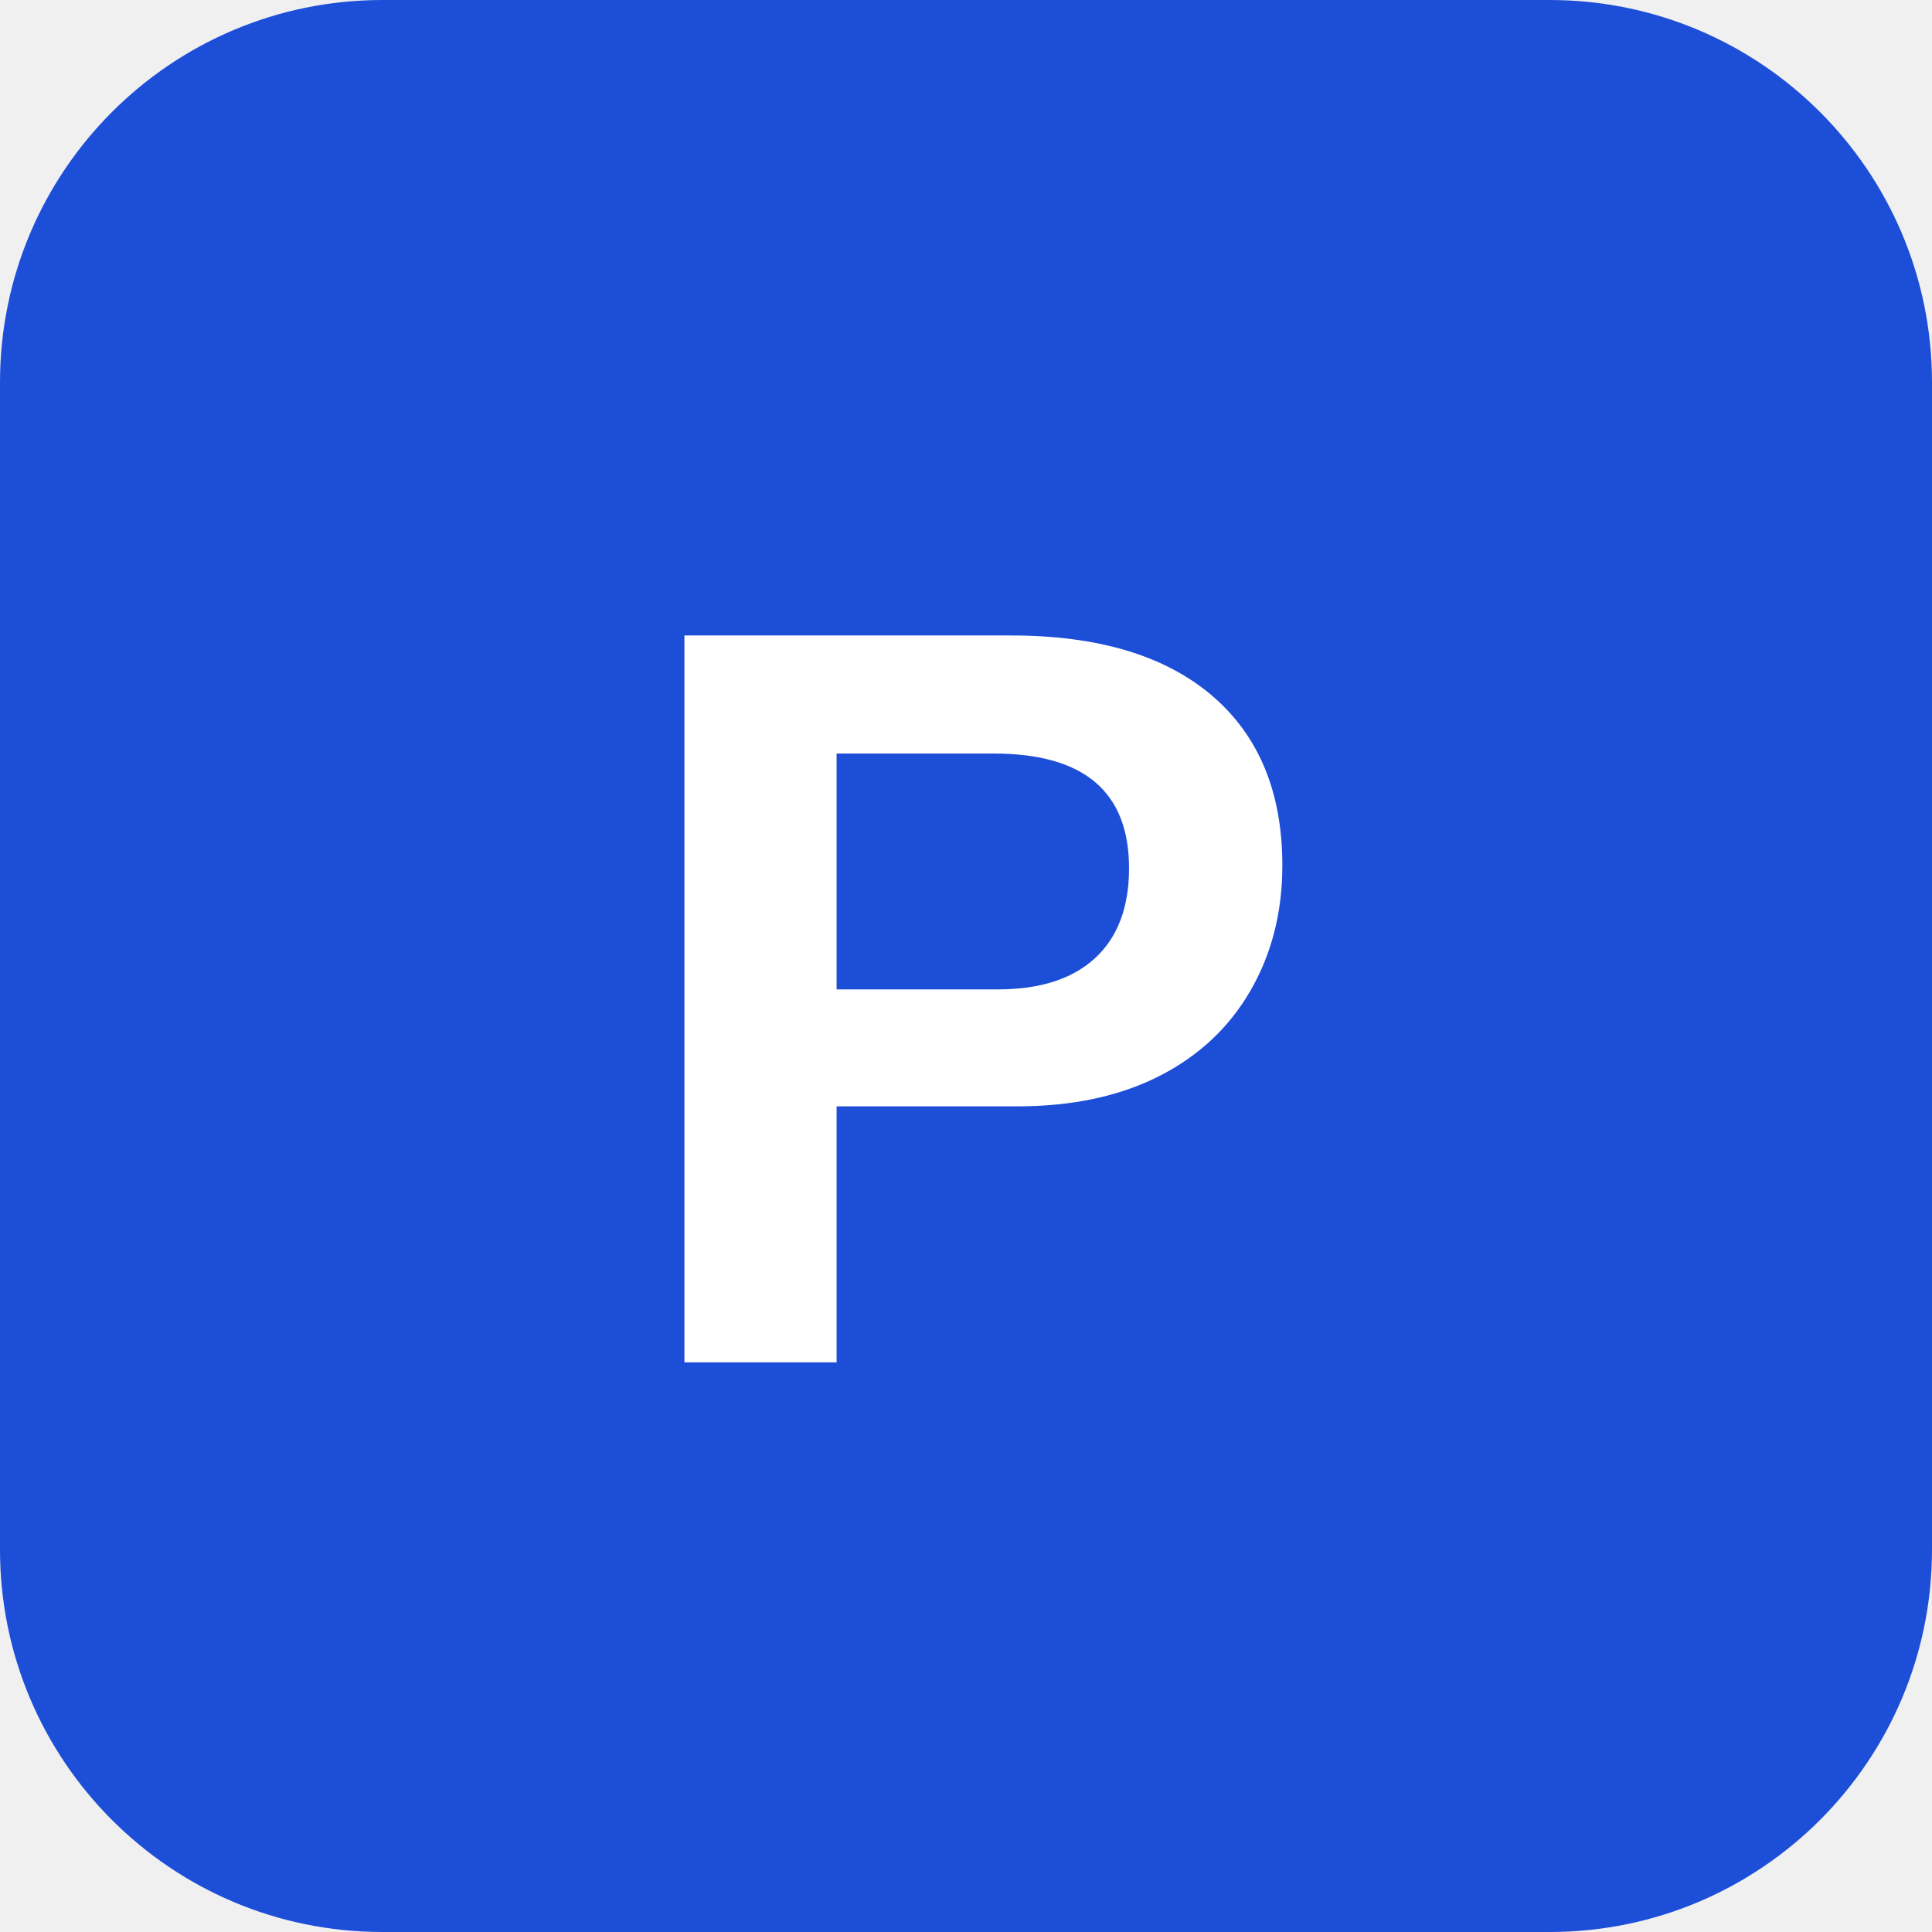
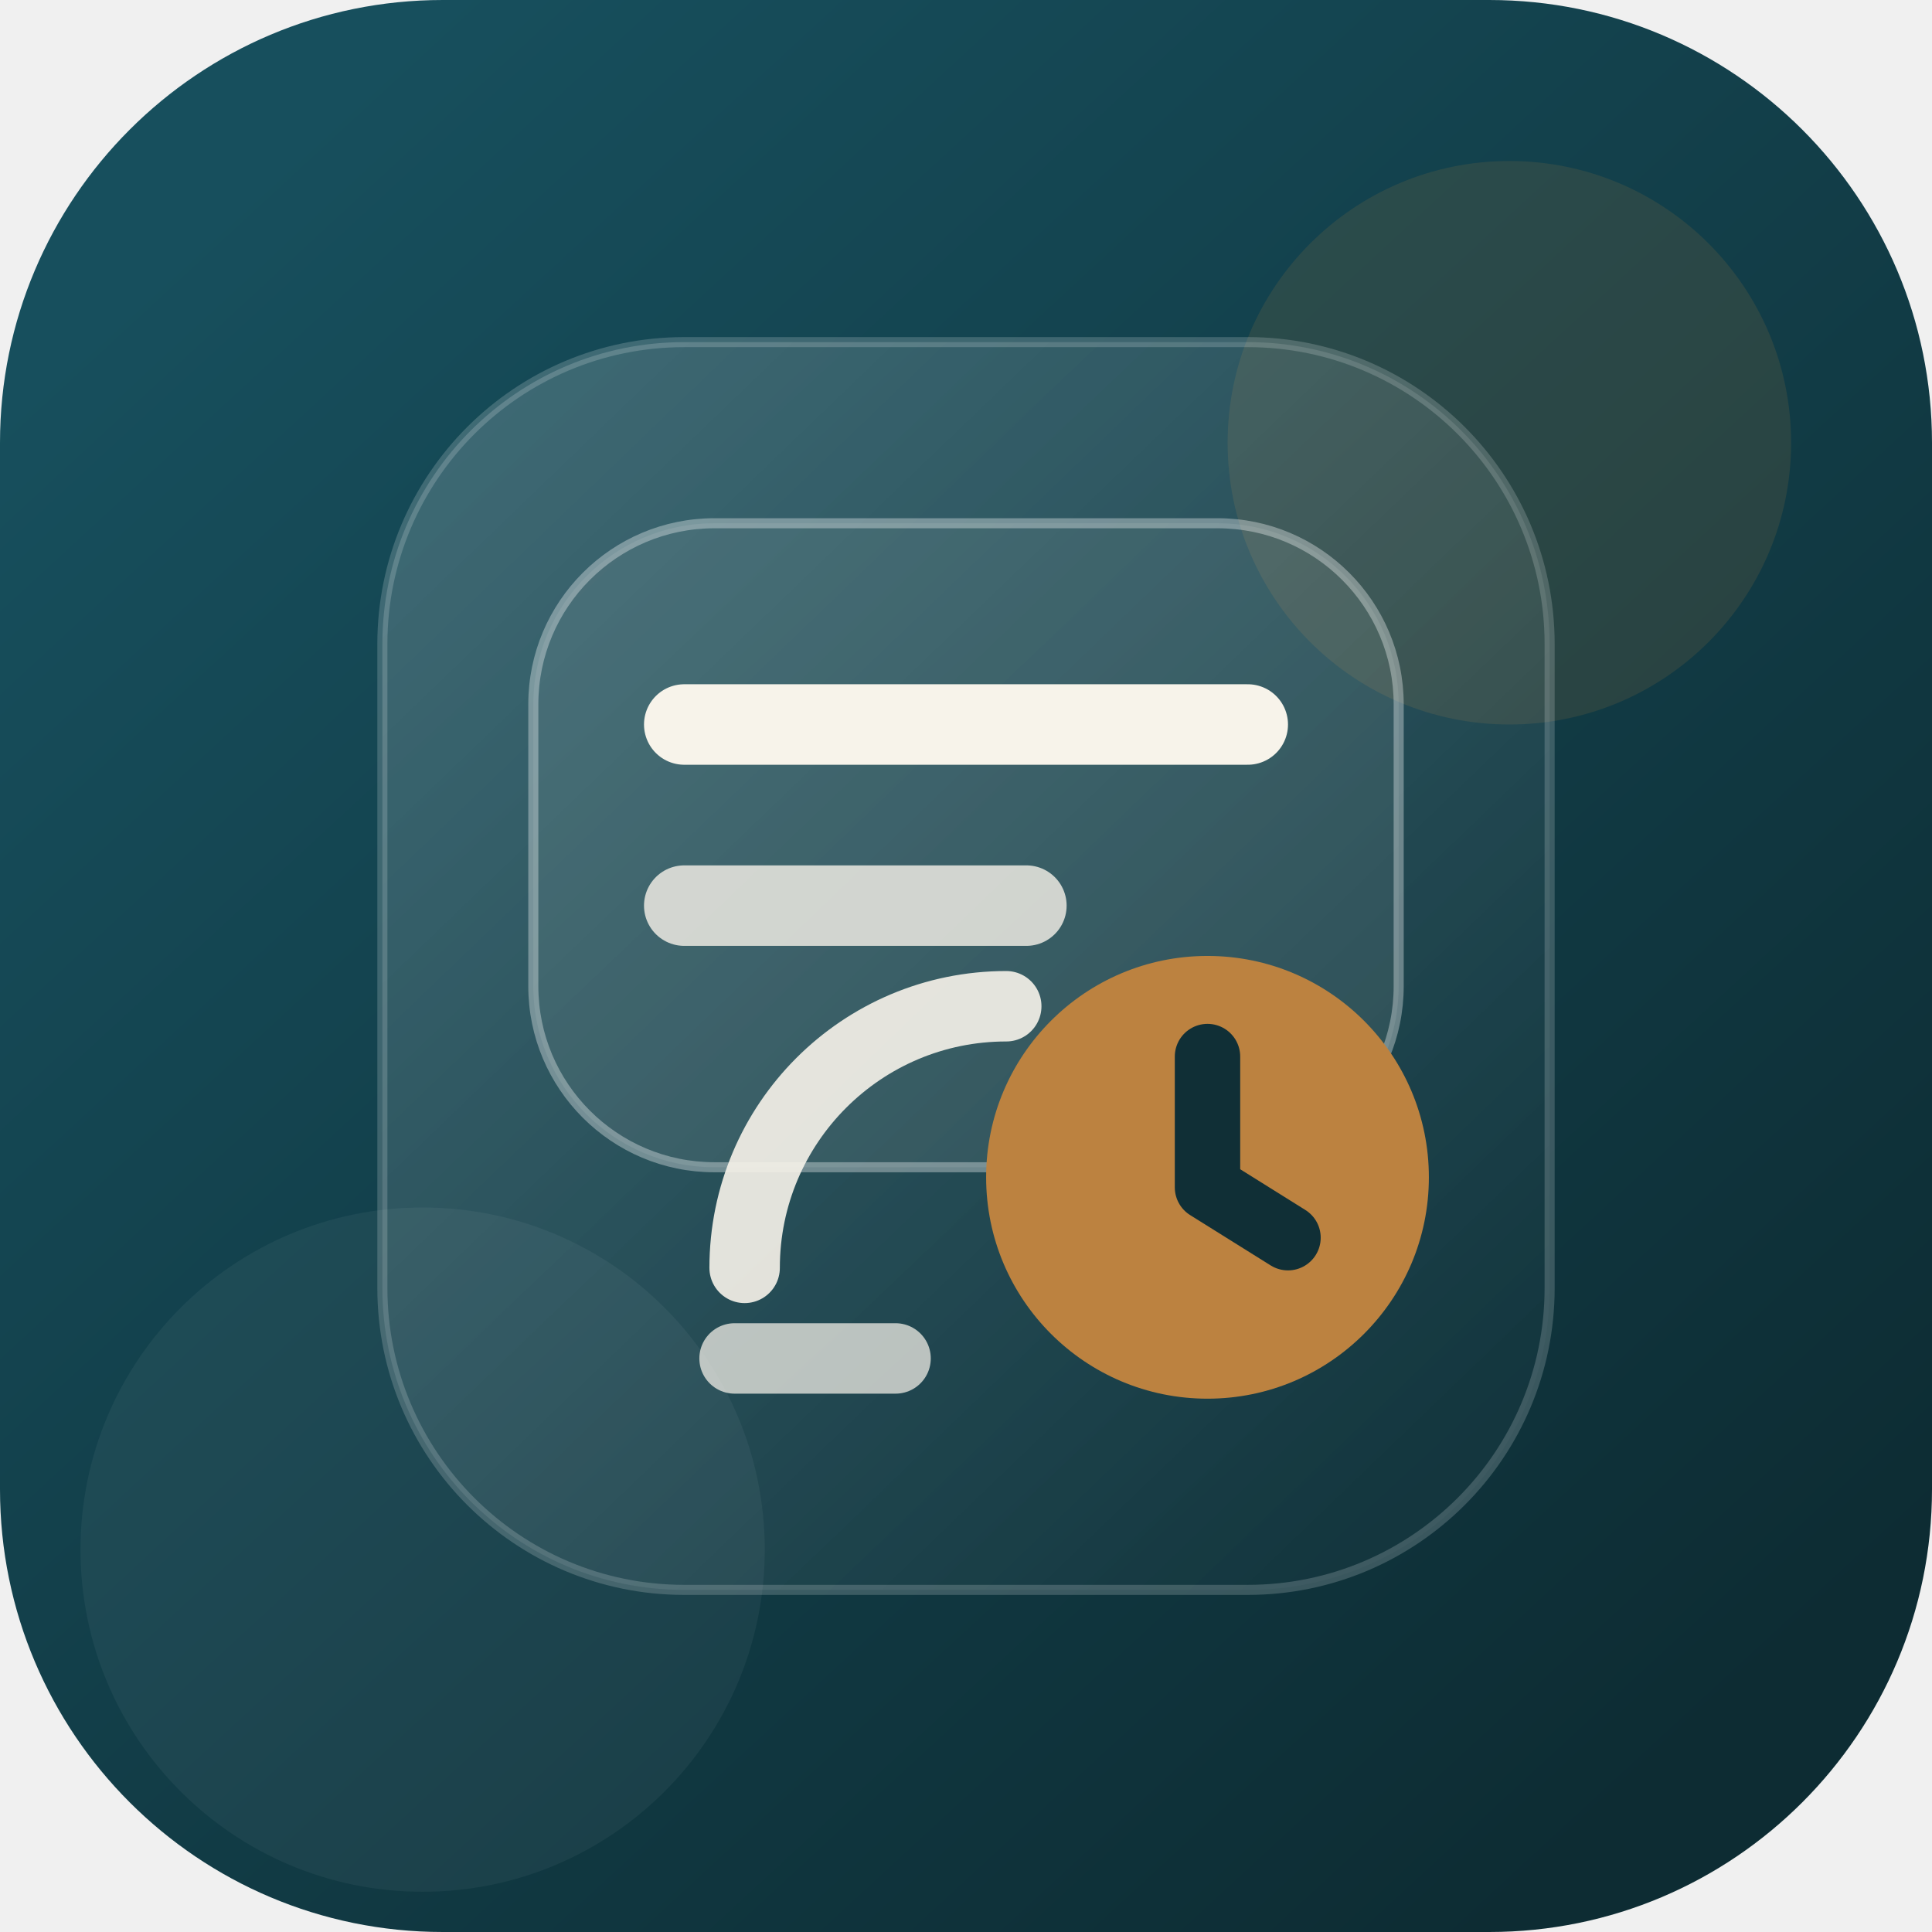
- <svg xmlns="http://www.w3.org/2000/svg" width="192" height="192">
-   <rect width="192" height="192" rx="38" fill="#1d4ed8" />
-   <text x="50%" y="55%" dominant-baseline="middle" text-anchor="middle" font-family="Arial,sans-serif" font-size="105" font-weight="bold" fill="white">P</text>
+ <svg xmlns="http://www.w3.org/2000/svg" width="192" height="192" viewBox="0 0 192 192" fill="none">
+   <defs>
+     <linearGradient id="bg192" x1="24" y1="18" x2="168" y2="174" gradientUnits="userSpaceOnUse">
+       <stop stop-color="#174F5D" />
+       <stop offset="1" stop-color="#0D2C33" />
+     </linearGradient>
+     <linearGradient id="glass192" x1="42" y1="38" x2="142" y2="142" gradientUnits="userSpaceOnUse">
+       <stop stop-color="white" stop-opacity=".18" />
+       <stop offset="1" stop-color="white" stop-opacity=".02" />
+     </linearGradient>
+   </defs>
+   <rect width="192" height="192" rx="44" fill="url(#bg192)" />
+   <circle cx="150" cy="44" r="28" fill="#BC8240" fill-opacity=".14" />
+   <circle cx="42" cy="154" r="34" fill="white" fill-opacity=".05" />
+   <rect x="38" y="34" width="116" height="124" rx="30" fill="url(#glass192)" stroke="rgba(255,255,255,0.18)" />
+   <rect x="53" y="52" width="86" height="64" rx="18" fill="rgba(255,250,240,0.08)" stroke="rgba(255,255,255,0.34)" />
+   <path d="M68 72H124" stroke="#F7F3EA" stroke-width="8" stroke-linecap="round" />
+   <path d="M68 90H102" stroke="#F7F3EA" stroke-width="8" stroke-linecap="round" opacity=".8" />
+   <circle cx="120" cy="117" r="22" fill="#BC8240" />
+   <path d="M120 105V118L128 123" stroke="#102F36" stroke-width="6.5" stroke-linecap="round" stroke-linejoin="round" />
+   <path d="M74 126C74 111.641 85.641 100 100 100" stroke="#F7F3EA" stroke-width="7" stroke-linecap="round" opacity=".9" />
+   <path d="M73 135H89" stroke="#F7F3EA" stroke-width="7" stroke-linecap="round" opacity=".72" />
</svg>
